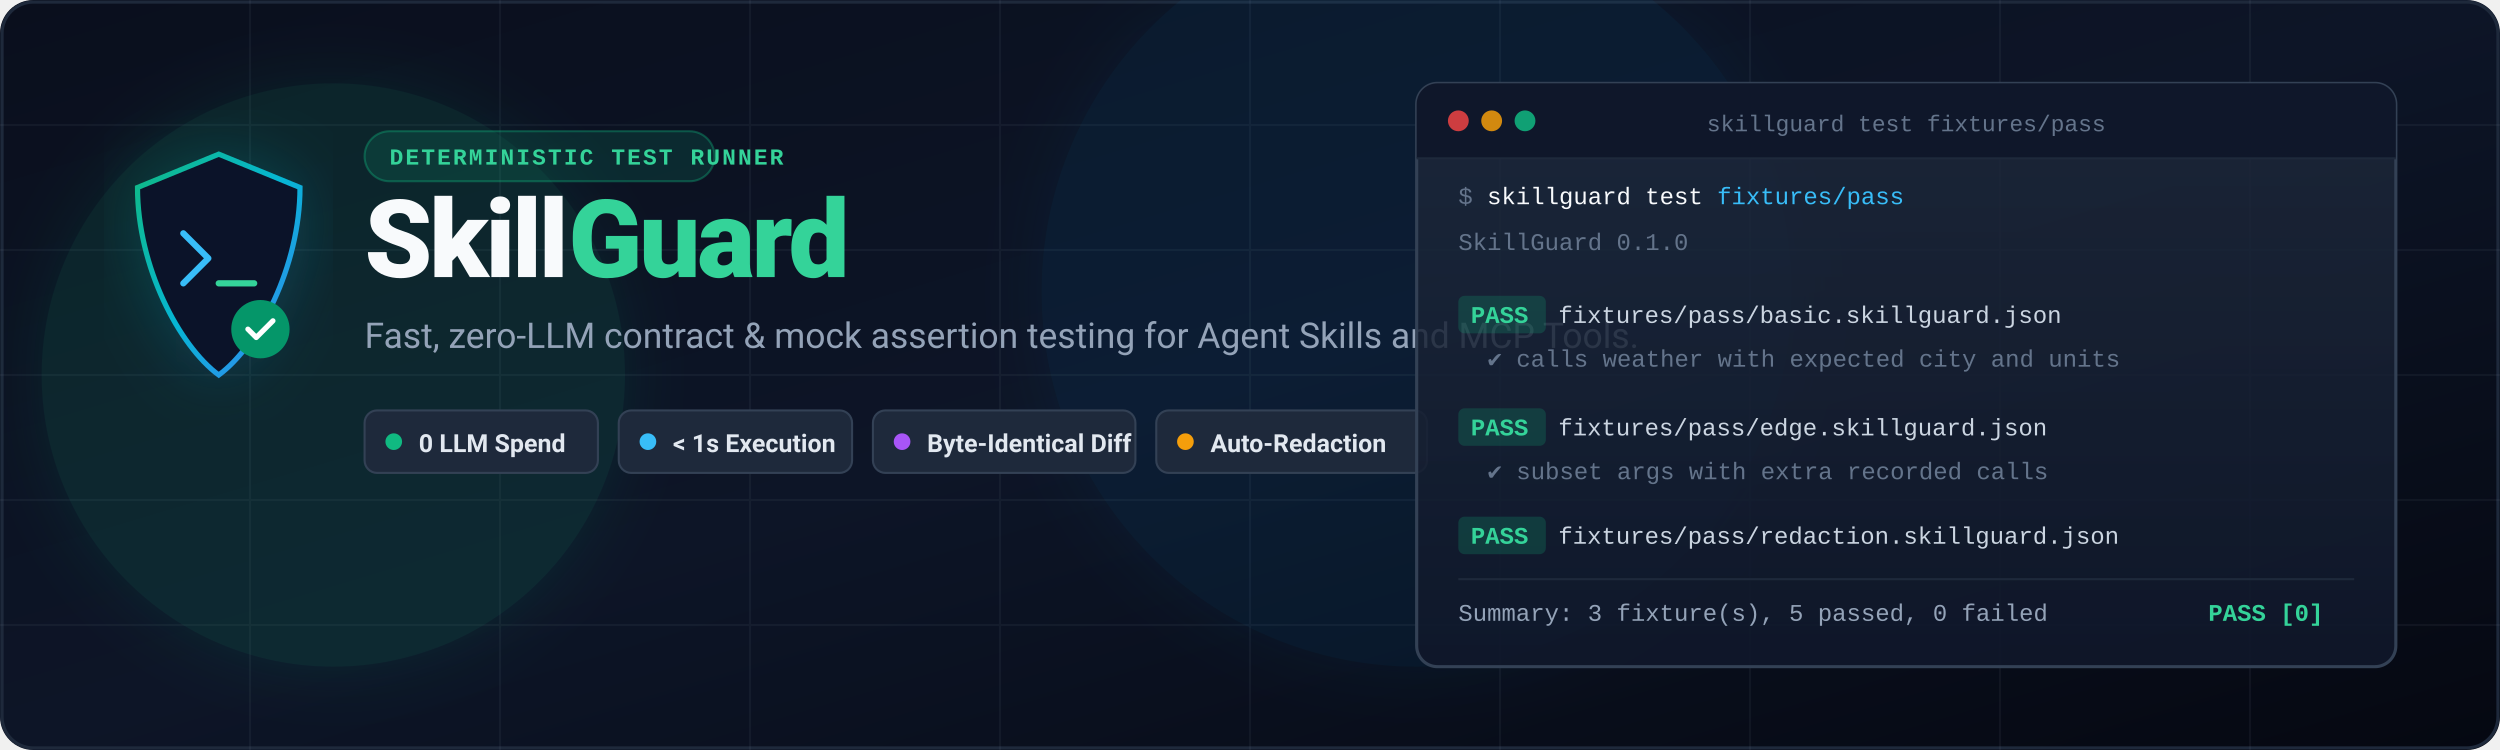
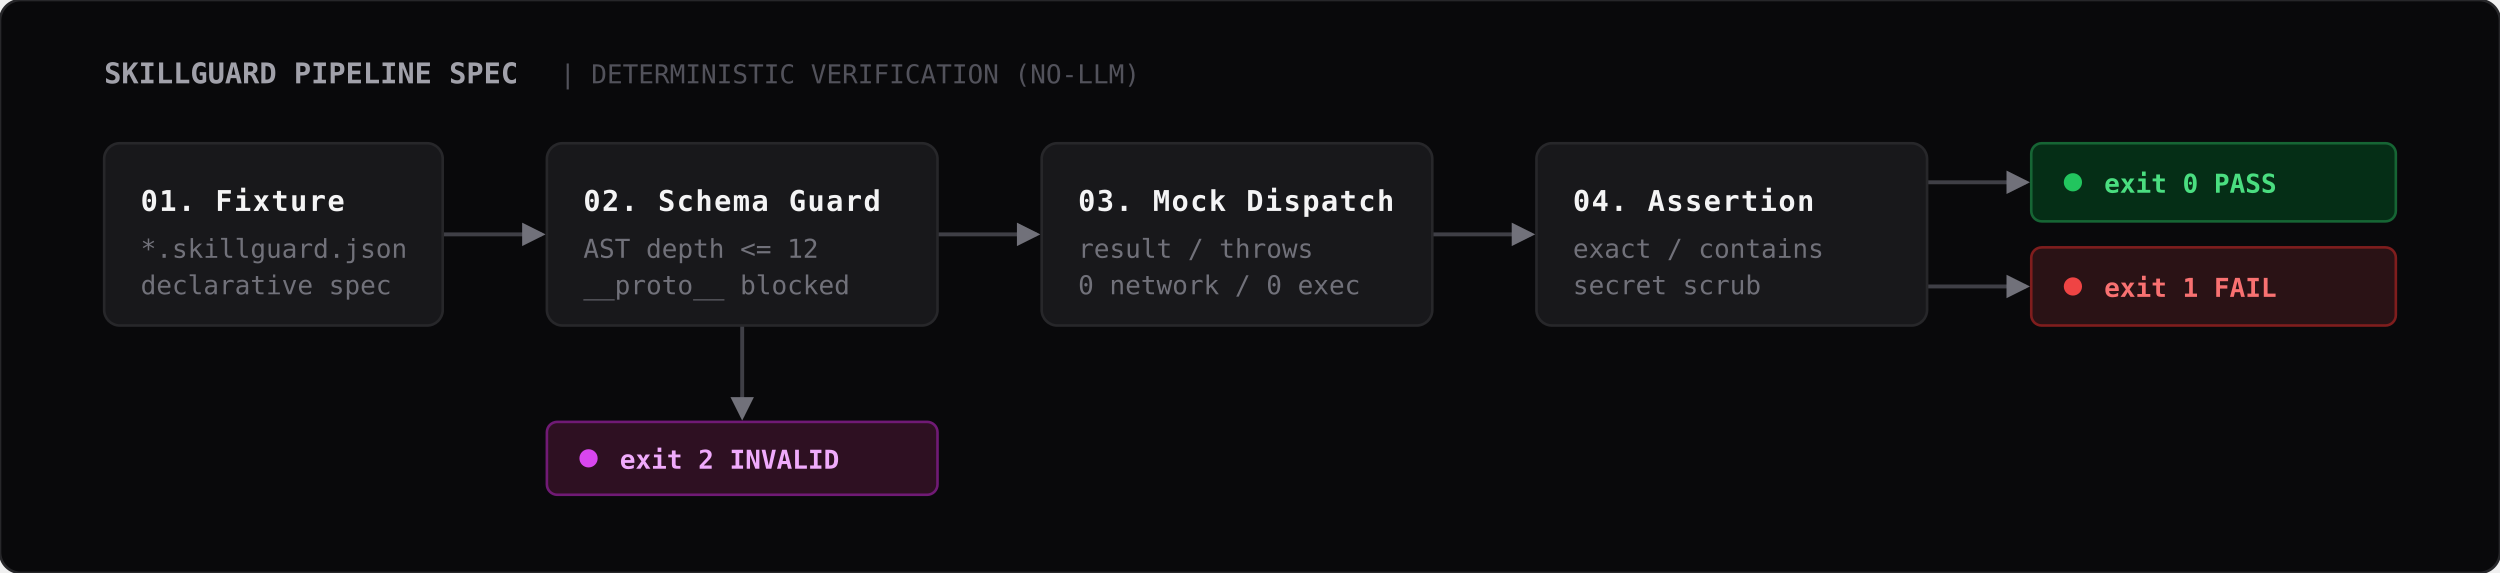
- <svg xmlns="http://www.w3.org/2000/svg" viewBox="0 0 1200 360" width="100%" height="100%">
+ <svg xmlns="http://www.w3.org/2000/svg" viewBox="0 0 960 220" width="100%" height="100%">
+   <style>
+     .mono { font-family: ui-monospace, SFMono-Regular, "SF Mono", Menlo, Consolas, monospace; }
+     .title { font-size: 11px; font-weight: 600; letter-spacing: 0.05em; fill: #f4f4f5; text-transform: uppercase; }
+     .sub { font-size: 10px; fill: #71717a; }
+     .badge-text { font-size: 10px; font-weight: 600; }
+     .flow-line { stroke: #3f3f46; stroke-width: 1.5; stroke-dasharray: 4 3; fill: none; }
+     .solid-line { stroke: #3f3f46; stroke-width: 1.5; fill: none; }
+   </style>
+   <rect width="960" height="220" rx="8" fill="#09090b" stroke="#27272a" stroke-width="1" />
+   <path d="M 170 90 L 208 90" class="solid-line" marker-end="url(#arrow)" />
+   <path d="M 360 90 L 398 90" class="solid-line" marker-end="url(#arrow)" />
+   <path d="M 550 90 L 588 90" class="solid-line" marker-end="url(#arrow)" />
+   <path d="M 740 70 L 778 70" class="solid-line" marker-end="url(#arrow)" />
+   <path d="M 740 110 L 778 110" class="solid-line" marker-end="url(#arrow)" />
+   <path d="M 285 125 L 285 160" class="solid-line" marker-end="url(#arrow)" />
  <defs>
-     <linearGradient id="bg-grad" x1="0%" y1="0%" x2="100%" y2="100%">
-       <stop offset="0%" stop-color="#0a0f1d" />
-       <stop offset="50%" stop-color="#0d1527" />
-       <stop offset="100%" stop-color="#050811" />
-     </linearGradient>
-     <linearGradient id="emerald-glow" x1="0%" y1="0%" x2="100%" y2="100%">
-       <stop offset="0%" stop-color="#34d399" />
-       <stop offset="100%" stop-color="#059669" />
-     </linearGradient>
-     <linearGradient id="cyan-glow" x1="0%" y1="0%" x2="100%" y2="100%">
-       <stop offset="0%" stop-color="#38bdf8" />
-       <stop offset="100%" stop-color="#0284c7" />
-     </linearGradient>
-     <linearGradient id="shield-grad" x1="0%" y1="0%" x2="100%" y2="100%">
-       <stop offset="0%" stop-color="#10b981" />
-       <stop offset="50%" stop-color="#06b6d4" />
-       <stop offset="100%" stop-color="#3b82f6" />
-     </linearGradient>
-     <linearGradient id="card-grad" x1="0%" y1="0%" x2="0%" y2="100%">
-       <stop offset="0%" stop-color="#1e293b" stop-opacity="0.8" />
-       <stop offset="100%" stop-color="#0f172a" stop-opacity="0.9" />
-     </linearGradient>
-     <filter id="glow" x="-20%" y="-20%" width="140%" height="140%">
-       <feGaussianBlur stdDeviation="16" result="blur" />
-       <feComposite in="SourceGraphic" in2="blur" operator="over" />
-     </filter>
+     <marker id="arrow" viewBox="0 0 6 6" refX="5" refY="3" markerWidth="6" markerHeight="6" orient="auto-start-reverse">
+       <path d="M 0 0 L 6 3 L 0 6 z" fill="#71717a" />
+     </marker>
  </defs>
-   <style>
-     .font-sans { font-family: -apple-system, BlinkMacSystemFont, "Segoe UI", Roboto, Helvetica, Arial, sans-serif; }
-     .font-mono { font-family: ui-monospace, SFMono-Regular, "SF Mono", Menlo, Consolas, "Liberation Mono", monospace; }
-   </style>
-   <rect width="1200" height="360" rx="16" fill="url(#bg-grad)" />
-   <rect width="1198" height="358" x="1" y="1" rx="15" fill="none" stroke="#1e293b" stroke-width="1.5" />
-   <g opacity="0.07" stroke="#94a3b8" stroke-width="1">
-     <line x1="0" y1="60" x2="1200" y2="60" />
-     <line x1="0" y1="120" x2="1200" y2="120" />
-     <line x1="0" y1="180" x2="1200" y2="180" />
-     <line x1="0" y1="240" x2="1200" y2="240" />
-     <line x1="0" y1="300" x2="1200" y2="300" />
-     <line x1="120" y1="0" x2="120" y2="360" />
-     <line x1="240" y1="0" x2="240" y2="360" />
-     <line x1="360" y1="0" x2="360" y2="360" />
-     <line x1="480" y1="0" x2="480" y2="360" />
-     <line x1="600" y1="0" x2="600" y2="360" />
-     <line x1="720" y1="0" x2="720" y2="360" />
-     <line x1="840" y1="0" x2="840" y2="360" />
-     <line x1="960" y1="0" x2="960" y2="360" />
-     <line x1="1080" y1="0" x2="1080" y2="360" />
+   <g transform="translate(40, 55)">
+     <rect width="130" height="70" rx="6" fill="#18181b" stroke="#27272a" stroke-width="1" />
+     <text x="14" y="26" class="mono title">01. Fixture</text>
+     <text x="14" y="44" class="mono sub">*.skillguard.json</text>
+     <text x="14" y="58" class="mono sub">declarative spec</text>
  </g>
-   <circle cx="160" cy="180" r="140" fill="#10b981" opacity="0.12" filter="url(#glow)" />
-   <circle cx="680" cy="140" r="180" fill="#0284c7" opacity="0.08" filter="url(#glow)" />
-   <g transform="translate(60, 55)">
-     <g transform="translate(0, 15)">
-       <path d="M 45 4 L 84 20 C 84 58 64 96 45 110 C 26 96 6 58 6 20 Z" fill="url(#shield-grad)" opacity="0.25" filter="url(#glow)" />
-       <path d="M 45 4 L 84 20 C 84 58 64 96 45 110 C 26 96 6 58 6 20 Z" fill="#0b1329" stroke="url(#shield-grad)" stroke-width="2.5" />
-       <path d="M 28 42 L 40 54 L 28 66" fill="none" stroke="#38bdf8" stroke-width="3" stroke-linecap="round" stroke-linejoin="round" />
-       <path d="M 45 66 L 62 66" fill="none" stroke="#34d399" stroke-width="3" stroke-linecap="round" />
-       <circle cx="65" cy="88" r="14" fill="#059669" />
-       <path d="M 59 88 L 63 92 L 71 84" fill="none" stroke="#ffffff" stroke-width="2.5" stroke-linecap="round" stroke-linejoin="round" />
-     </g>
-     <g transform="translate(115, 0)">
-       <rect x="0" y="8" width="168" height="24" rx="12" fill="#10b981" fill-opacity="0.15" stroke="#10b981" stroke-opacity="0.35" stroke-width="1" />
-       <text x="12" y="24" class="font-mono" font-size="11" font-weight="600" fill="#34d399" letter-spacing="1">DETERMINISTIC TEST RUNNER</text>
-       <text x="0" y="78" class="font-sans" font-size="52" font-weight="800" fill="#f8fafc" letter-spacing="-1.5">
-         Skill<tspan fill="#34d399">Guard</tspan>
-       </text>
-       <text x="0" y="112" class="font-sans" font-size="17" font-weight="400" fill="#94a3b8">
-         Fast, zero-LLM contract &amp; mock assertion testing for Agent Skills and MCP Tools.
-       </text>
-       <g transform="translate(0, 142)">
-         <g transform="translate(0, 0)">
-           <rect width="112" height="30" rx="6" fill="#1e293b" stroke="#334155" stroke-width="1" />
-           <circle cx="14" cy="15" r="4" fill="#10b981" />
-           <text x="26" y="20" class="font-sans" font-size="12" font-weight="600" fill="#e2e8f0">0 LLM Spend</text>
-         </g>
-         <g transform="translate(122, 0)">
-           <rect width="112" height="30" rx="6" fill="#1e293b" stroke="#334155" stroke-width="1" />
-           <circle cx="14" cy="15" r="4" fill="#38bdf8" />
-           <text x="26" y="20" class="font-sans" font-size="12" font-weight="600" fill="#e2e8f0">&lt; 1s Execution</text>
-         </g>
-         <g transform="translate(244, 0)">
-           <rect width="126" height="30" rx="6" fill="#1e293b" stroke="#334155" stroke-width="1" />
-           <circle cx="14" cy="15" r="4" fill="#a855f7" />
-           <text x="26" y="20" class="font-sans" font-size="12" font-weight="600" fill="#e2e8f0">Byte-Identical Diff</text>
-         </g>
-         <g transform="translate(380, 0)">
-           <rect width="130" height="30" rx="6" fill="#1e293b" stroke="#334155" stroke-width="1" />
-           <circle cx="14" cy="15" r="4" fill="#f59e0b" />
-           <text x="26" y="20" class="font-sans" font-size="12" font-weight="600" fill="#e2e8f0">Auto-Redaction</text>
-         </g>
-       </g>
-     </g>
+   <g transform="translate(210, 55)">
+     <rect width="150" height="70" rx="6" fill="#18181b" stroke="#27272a" stroke-width="1" />
+     <text x="14" y="26" class="mono title">02. Schema Guard</text>
+     <text x="14" y="44" class="mono sub">AST depth &lt;= 12</text>
+     <text x="14" y="58" class="mono sub">__proto__ blocked</text>
  </g>
-   <g transform="translate(680, 40)">
-     <rect width="470" height="280" rx="10" fill="url(#card-grad)" stroke="#334155" stroke-width="1.5" />
-     <path d="M 0 10 C 0 4.477 4.477 0 10 0 L 460 0 C 465.523 0 470 4.477 470 10 L 470 36 L 0 36 Z" fill="#0f172a" />
-     <line x1="0" y1="36" x2="470" y2="36" stroke="#1e293b" stroke-width="1" />
-     <circle cx="20" cy="18" r="5" fill="#ef4444" opacity="0.85" />
-     <circle cx="36" cy="18" r="5" fill="#f59e0b" opacity="0.85" />
-     <circle cx="52" cy="18" r="5" fill="#10b981" opacity="0.85" />
-     <text x="235" y="23" text-anchor="middle" class="font-mono" font-size="11" fill="#64748b">skillguard test fixtures/pass</text>
-     <g transform="translate(20, 58)" class="font-mono" font-size="11.5">
-       <text x="0" y="0" fill="#64748b">$ <tspan fill="#f8fafc">skillguard test</tspan>
-         <tspan fill="#38bdf8">fixtures/pass</tspan>
-       </text>
-       <text x="0" y="22" fill="#64748b">SkillGuard 0.1.0</text>
-       <g transform="translate(0, 44)">
-         <rect width="42" height="18" rx="3" fill="#10b981" fill-opacity="0.2" />
-         <text x="6" y="13" font-weight="700" fill="#34d399">PASS</text>
-         <text x="48" y="13" fill="#cbd5e1">fixtures/pass/basic.skillguard.json</text>
-       </g>
-       <text x="14" y="78" fill="#64748b">✔ calls weather with expected city and units</text>
-       <g transform="translate(0, 98)">
-         <rect width="42" height="18" rx="3" fill="#10b981" fill-opacity="0.2" />
-         <text x="6" y="13" font-weight="700" fill="#34d399">PASS</text>
-         <text x="48" y="13" fill="#cbd5e1">fixtures/pass/edge.skillguard.json</text>
-       </g>
-       <text x="14" y="132" fill="#64748b">✔ subset args with extra recorded calls</text>
-       <g transform="translate(0, 150)">
-         <rect width="42" height="18" rx="3" fill="#10b981" fill-opacity="0.2" />
-         <text x="6" y="13" font-weight="700" fill="#34d399">PASS</text>
-         <text x="48" y="13" fill="#cbd5e1">fixtures/pass/redaction.skillguard.json</text>
-       </g>
-       <line x1="0" y1="180" x2="430" y2="180" stroke="#1e293b" stroke-width="1" />
-       <text x="0" y="200" fill="#94a3b8">Summary: 3 fixture(s), 5 passed, 0 failed</text>
-       <text x="360" y="200" font-weight="700" fill="#34d399">PASS [0]</text>
-     </g>
+   <g transform="translate(400, 55)">
+     <rect width="150" height="70" rx="6" fill="#18181b" stroke="#27272a" stroke-width="1" />
+     <text x="14" y="26" class="mono title">03. Mock Dispatch</text>
+     <text x="14" y="44" class="mono sub">result / throws</text>
+     <text x="14" y="58" class="mono sub">0 network / 0 exec</text>
  </g>
+   <g transform="translate(590, 55)">
+     <rect width="150" height="70" rx="6" fill="#18181b" stroke="#27272a" stroke-width="1" />
+     <text x="14" y="26" class="mono title">04. Assertion</text>
+     <text x="14" y="44" class="mono sub">exact / contains</text>
+     <text x="14" y="58" class="mono sub">secret scrub</text>
+   </g>
+   <g transform="translate(780, 55)">
+     <rect width="140" height="30" rx="4" fill="#052e16" stroke="#166534" stroke-width="1" />
+     <circle cx="16" cy="15" r="3.5" fill="#22c55e" />
+     <text x="28" y="19" class="mono badge-text" fill="#4ade80">exit 0  PASS</text>
+   </g>
+   <g transform="translate(780, 95)">
+     <rect width="140" height="30" rx="4" fill="#2a1215" stroke="#7f1d1d" stroke-width="1" />
+     <circle cx="16" cy="15" r="3.5" fill="#ef4444" />
+     <text x="28" y="19" class="mono badge-text" fill="#f87171">exit 1  FAIL</text>
+   </g>
+   <g transform="translate(210, 162)">
+     <rect width="150" height="28" rx="4" fill="#2e1022" stroke="#701a75" stroke-width="1" />
+     <circle cx="16" cy="14" r="3.5" fill="#d946ef" />
+     <text x="28" y="18" class="mono badge-text" fill="#f0abfc">exit 2  INVALID</text>
+   </g>
+   <text x="40" y="32" class="mono" font-size="11" font-weight="600" fill="#a1a1aa">SKILLGUARD PIPELINE SPEC</text>
+   <text x="215" y="32" class="mono" font-size="10" fill="#52525b">|  DETERMINISTIC VERIFICATION (NO-LLM)</text>
</svg>
